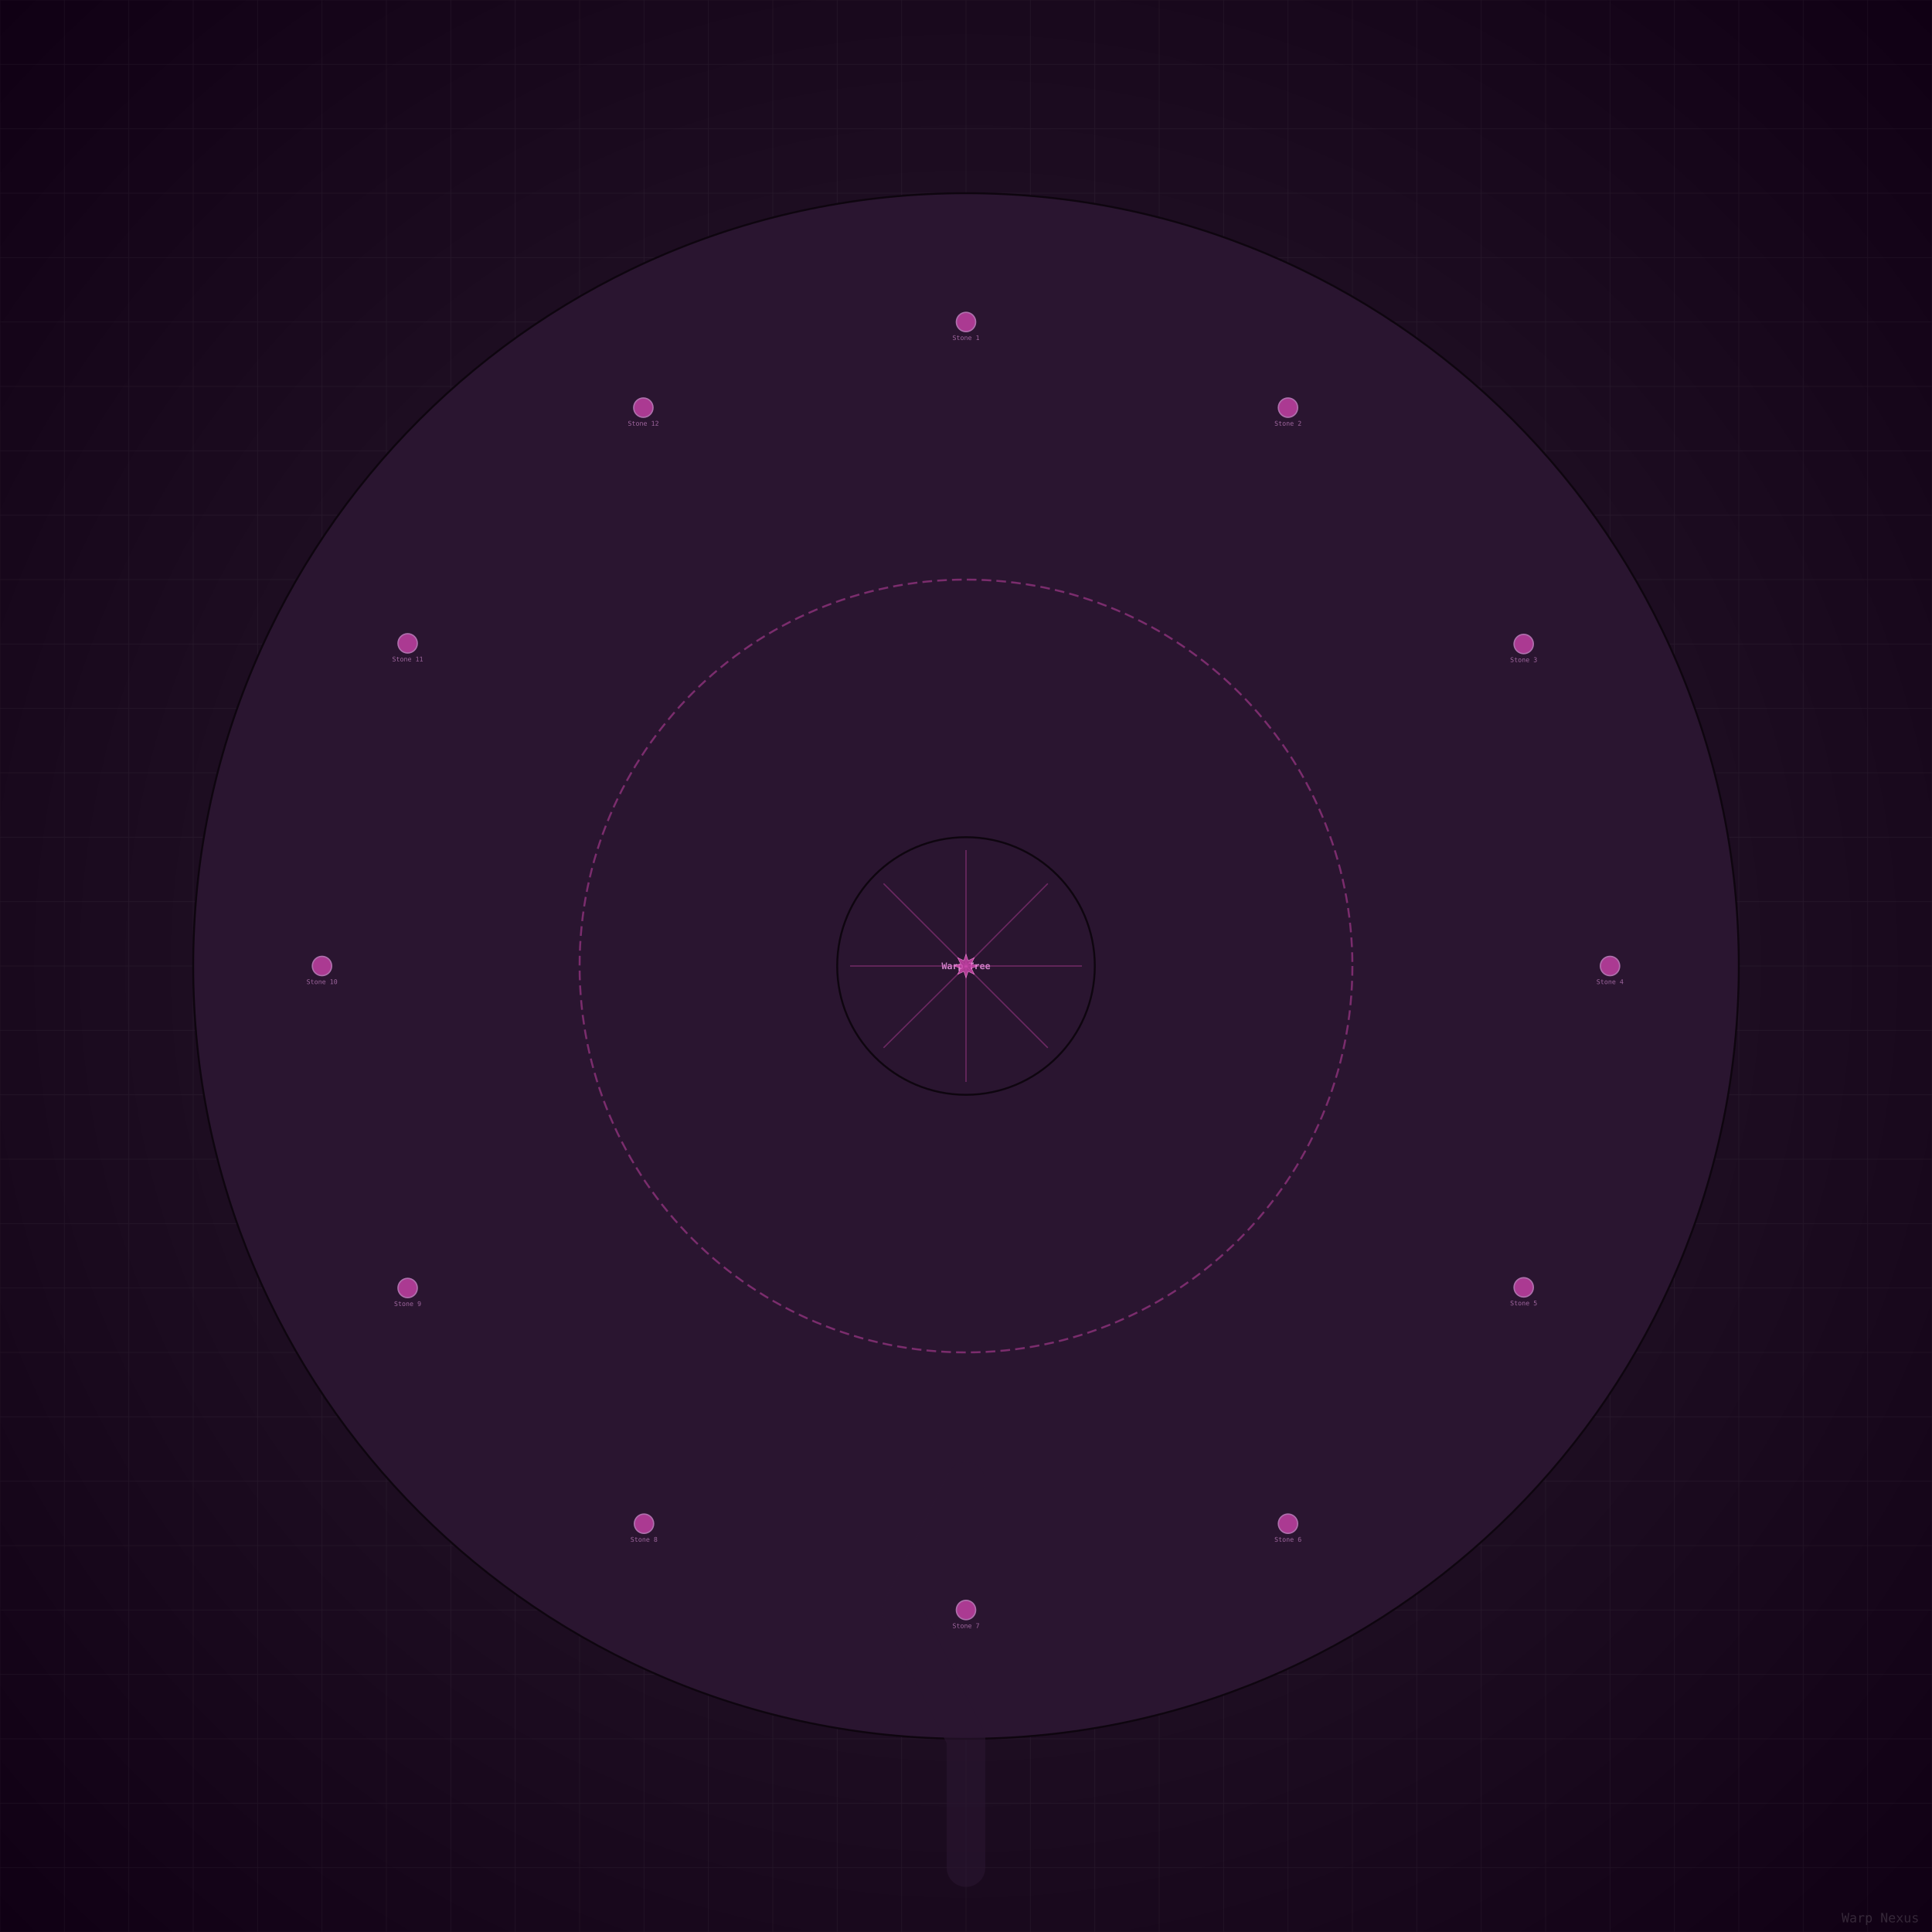
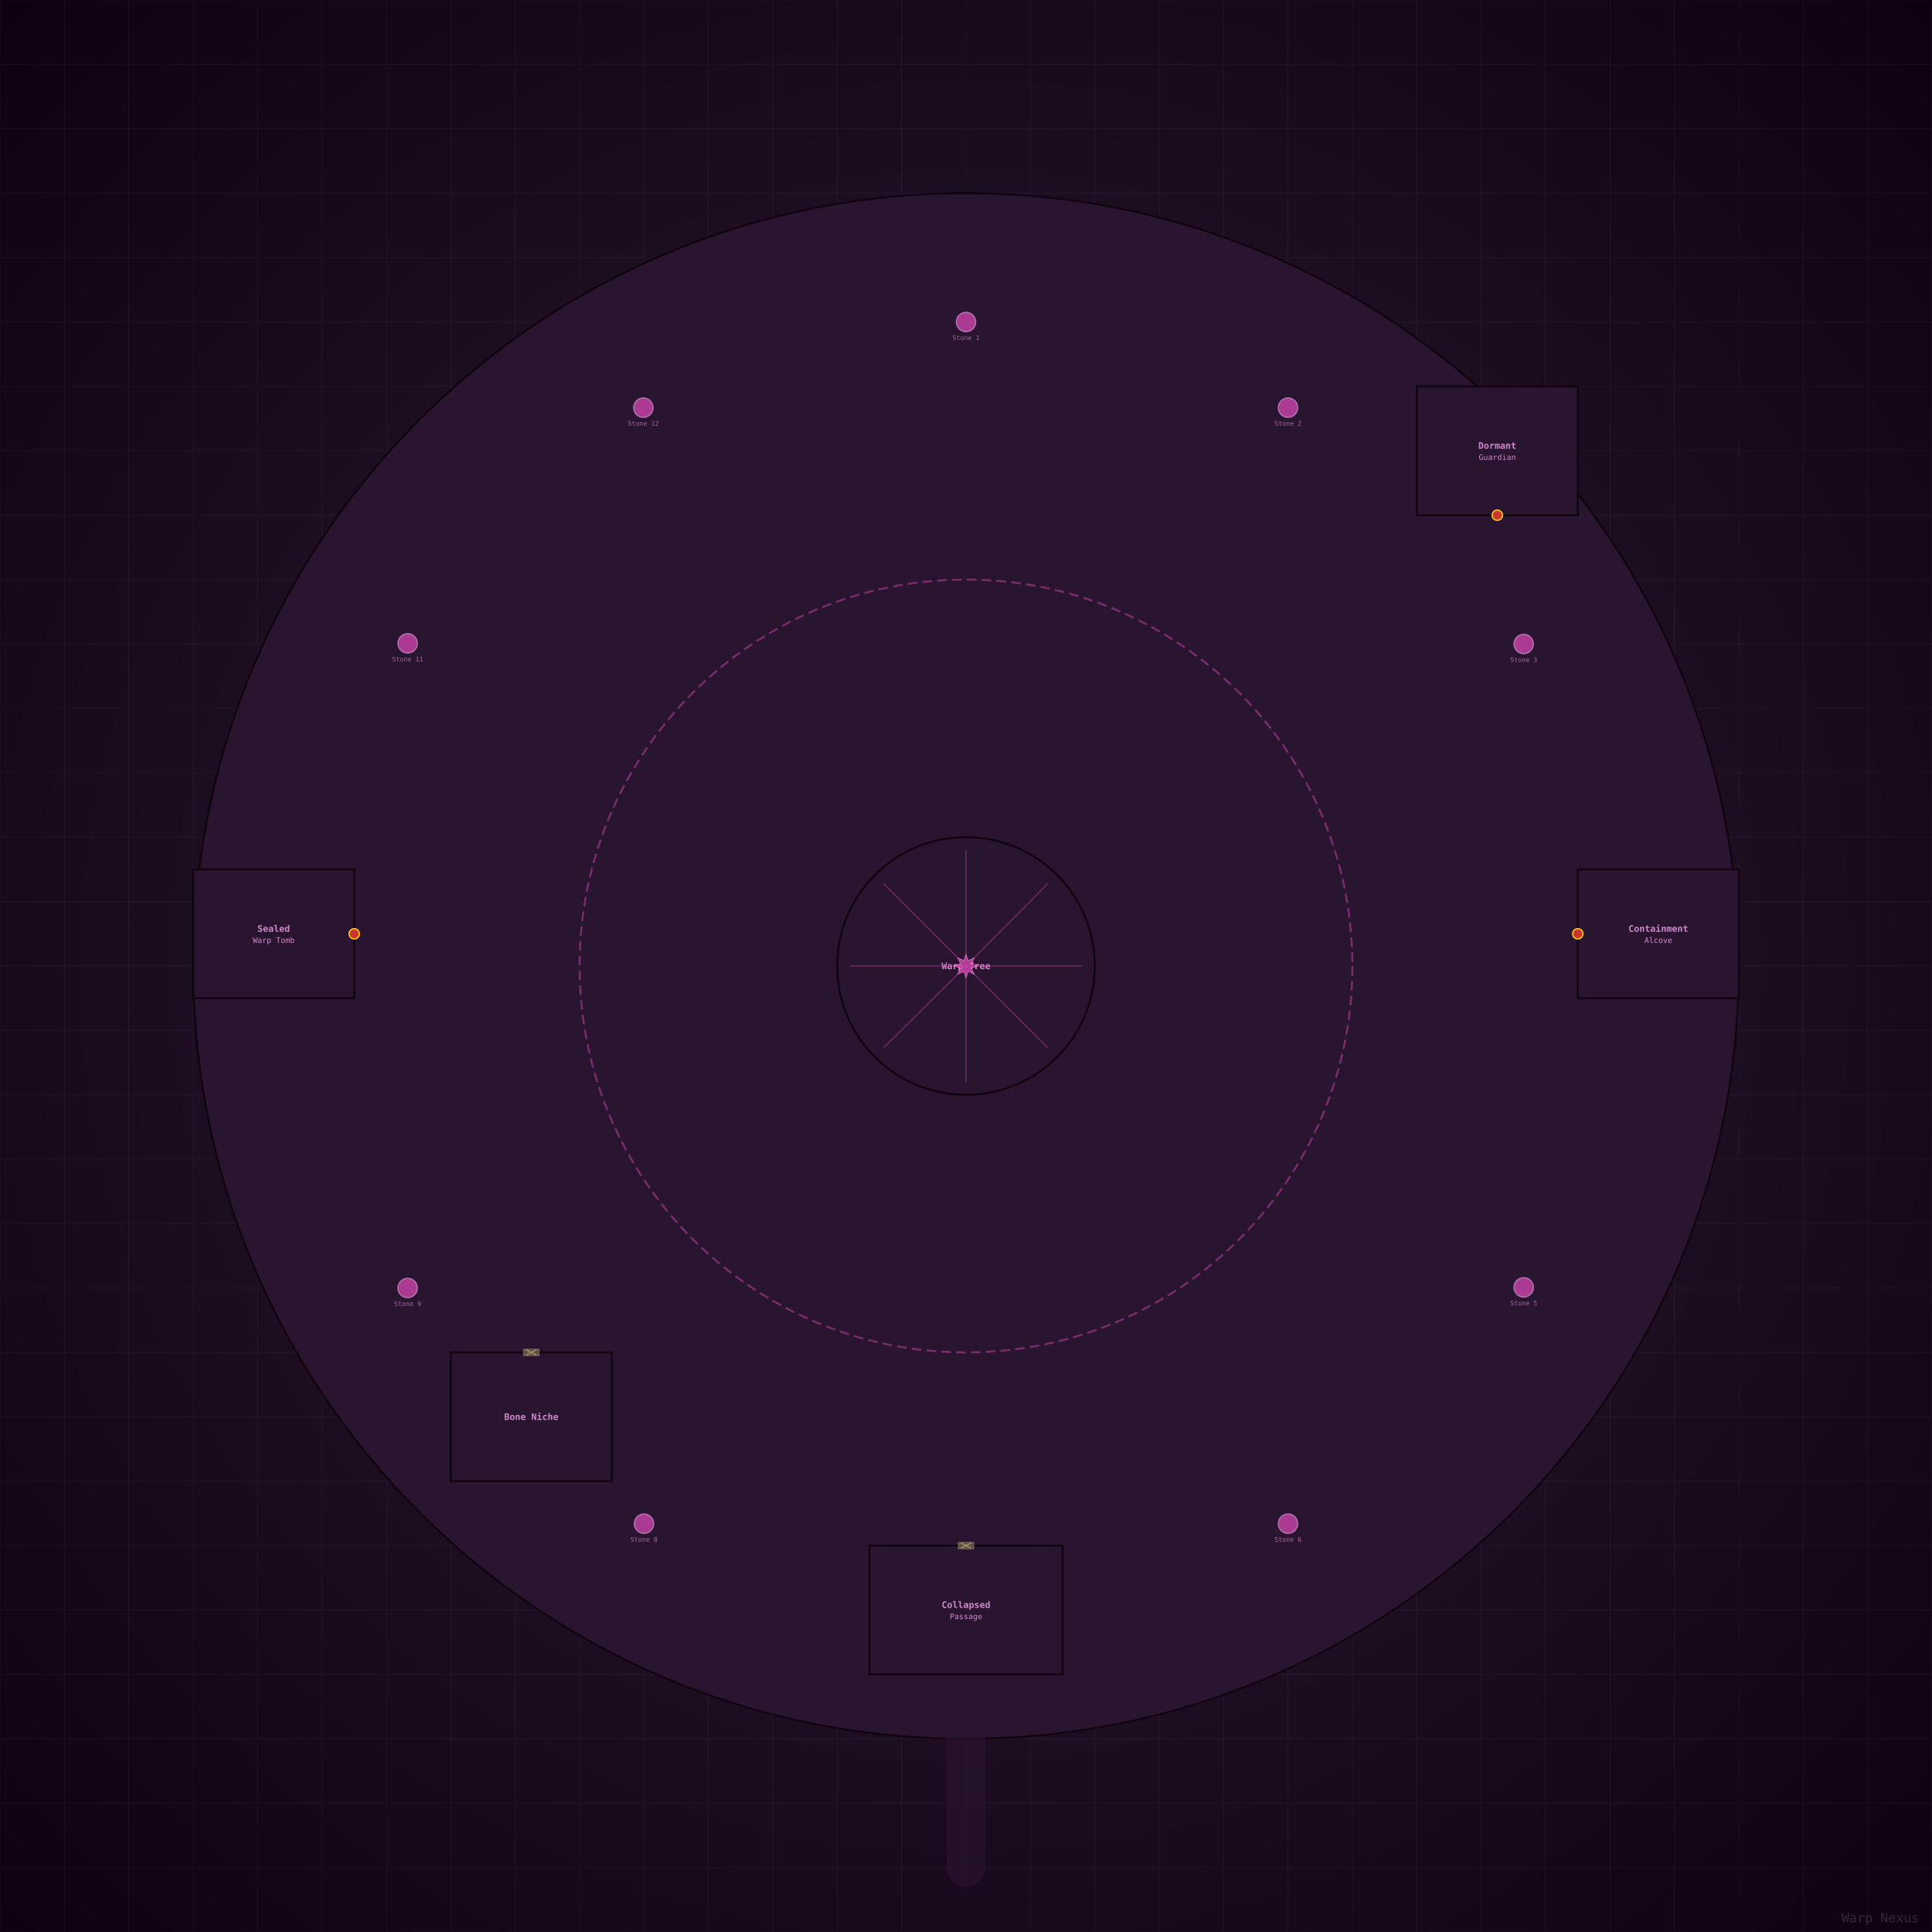
<svg xmlns="http://www.w3.org/2000/svg" viewBox="0 0 3000 3000" width="3000" height="3000">
  <defs>
    <radialGradient id="bgGrad" cx="50%" cy="50%" r="70%">
      <stop offset="0%" stop-color="#2e1e32" />
      <stop offset="100%" stop-color="#100014" />
    </radialGradient>
  </defs>
  <rect x="0" y="0" width="3000" height="3000" fill="url(#bgGrad)" />
  <g opacity="0.05" stroke="#ffffff" stroke-width="1">
    <line x1="0" y1="0" x2="0" y2="3000" />
    <line x1="100" y1="0" x2="100" y2="3000" />
    <line x1="200" y1="0" x2="200" y2="3000" />
    <line x1="300" y1="0" x2="300" y2="3000" />
    <line x1="400" y1="0" x2="400" y2="3000" />
    <line x1="500" y1="0" x2="500" y2="3000" />
    <line x1="600" y1="0" x2="600" y2="3000" />
    <line x1="700" y1="0" x2="700" y2="3000" />
    <line x1="800" y1="0" x2="800" y2="3000" />
    <line x1="900" y1="0" x2="900" y2="3000" />
    <line x1="1000" y1="0" x2="1000" y2="3000" />
    <line x1="1100" y1="0" x2="1100" y2="3000" />
    <line x1="1200" y1="0" x2="1200" y2="3000" />
    <line x1="1300" y1="0" x2="1300" y2="3000" />
    <line x1="1400" y1="0" x2="1400" y2="3000" />
    <line x1="1500" y1="0" x2="1500" y2="3000" />
    <line x1="1600" y1="0" x2="1600" y2="3000" />
    <line x1="1700" y1="0" x2="1700" y2="3000" />
    <line x1="1800" y1="0" x2="1800" y2="3000" />
    <line x1="1900" y1="0" x2="1900" y2="3000" />
    <line x1="2000" y1="0" x2="2000" y2="3000" />
    <line x1="2100" y1="0" x2="2100" y2="3000" />
    <line x1="2200" y1="0" x2="2200" y2="3000" />
    <line x1="2300" y1="0" x2="2300" y2="3000" />
    <line x1="2400" y1="0" x2="2400" y2="3000" />
    <line x1="2500" y1="0" x2="2500" y2="3000" />
    <line x1="2600" y1="0" x2="2600" y2="3000" />
    <line x1="2700" y1="0" x2="2700" y2="3000" />
    <line x1="2800" y1="0" x2="2800" y2="3000" />
    <line x1="2900" y1="0" x2="2900" y2="3000" />
    <line x1="3000" y1="0" x2="3000" y2="3000" />
    <line x1="0" y1="0" x2="3000" y2="0" />
    <line x1="0" y1="100" x2="3000" y2="100" />
    <line x1="0" y1="200" x2="3000" y2="200" />
    <line x1="0" y1="300" x2="3000" y2="300" />
    <line x1="0" y1="400" x2="3000" y2="400" />
    <line x1="0" y1="500" x2="3000" y2="500" />
    <line x1="0" y1="600" x2="3000" y2="600" />
    <line x1="0" y1="700" x2="3000" y2="700" />
    <line x1="0" y1="800" x2="3000" y2="800" />
    <line x1="0" y1="900" x2="3000" y2="900" />
    <line x1="0" y1="1000" x2="3000" y2="1000" />
    <line x1="0" y1="1100" x2="3000" y2="1100" />
    <line x1="0" y1="1200" x2="3000" y2="1200" />
    <line x1="0" y1="1300" x2="3000" y2="1300" />
    <line x1="0" y1="1400" x2="3000" y2="1400" />
    <line x1="0" y1="1500" x2="3000" y2="1500" />
    <line x1="0" y1="1600" x2="3000" y2="1600" />
    <line x1="0" y1="1700" x2="3000" y2="1700" />
    <line x1="0" y1="1800" x2="3000" y2="1800" />
    <line x1="0" y1="1900" x2="3000" y2="1900" />
    <line x1="0" y1="2000" x2="3000" y2="2000" />
    <line x1="0" y1="2100" x2="3000" y2="2100" />
    <line x1="0" y1="2200" x2="3000" y2="2200" />
    <line x1="0" y1="2300" x2="3000" y2="2300" />
    <line x1="0" y1="2400" x2="3000" y2="2400" />
    <line x1="0" y1="2500" x2="3000" y2="2500" />
    <line x1="0" y1="2600" x2="3000" y2="2600" />
    <line x1="0" y1="2700" x2="3000" y2="2700" />
    <line x1="0" y1="2800" x2="3000" y2="2800" />
    <line x1="0" y1="2900" x2="3000" y2="2900" />
    <line x1="0" y1="3000" x2="3000" y2="3000" />
  </g>
  <circle cx="1500" cy="1500" r="1200" fill="#2a1530" stroke="#0e050f" stroke-width="3" />
  <circle cx="1500" cy="1500" r="600" fill="none" stroke="#cc44aa" stroke-width="3" stroke-dasharray="15,8" opacity="0.5" />
  <circle cx="1500" cy="500" r="15" fill="#cc44aa" stroke="#d088cc" stroke-width="2" opacity="0.8" />
  <text x="1500" y="528" fill="#d088cc" font-size="10" text-anchor="middle" font-family="monospace" opacity="0.7">Stone 1</text>
  <circle cx="2000" cy="633" r="15" fill="#cc44aa" stroke="#d088cc" stroke-width="2" opacity="0.8" />
  <text x="2000" y="661" fill="#d088cc" font-size="10" text-anchor="middle" font-family="monospace" opacity="0.7">Stone 2</text>
  <circle cx="2366" cy="1000" r="15" fill="#cc44aa" stroke="#d088cc" stroke-width="2" opacity="0.8" />
  <text x="2366" y="1028" fill="#d088cc" font-size="10" text-anchor="middle" font-family="monospace" opacity="0.7">Stone 3</text>
  <circle cx="2500" cy="1500" r="15" fill="#cc44aa" stroke="#d088cc" stroke-width="2" opacity="0.8" />
  <text x="2500" y="1528" fill="#d088cc" font-size="10" text-anchor="middle" font-family="monospace" opacity="0.7">Stone 4</text>
  <circle cx="2366" cy="1999" r="15" fill="#cc44aa" stroke="#d088cc" stroke-width="2" opacity="0.8" />
  <text x="2366" y="2027" fill="#d088cc" font-size="10" text-anchor="middle" font-family="monospace" opacity="0.7">Stone 5</text>
  <circle cx="2000" cy="2366" r="15" fill="#cc44aa" stroke="#d088cc" stroke-width="2" opacity="0.8" />
  <text x="2000" y="2394" fill="#d088cc" font-size="10" text-anchor="middle" font-family="monospace" opacity="0.7">Stone 6</text>
  <circle cx="1500" cy="2500" r="15" fill="#cc44aa" stroke="#d088cc" stroke-width="2" opacity="0.8" />
  <text x="1500" y="2528" fill="#d088cc" font-size="10" text-anchor="middle" font-family="monospace" opacity="0.7">Stone 7</text>
  <circle cx="1000" cy="2366" r="15" fill="#cc44aa" stroke="#d088cc" stroke-width="2" opacity="0.8" />
  <text x="1000" y="2394" fill="#d088cc" font-size="10" text-anchor="middle" font-family="monospace" opacity="0.7">Stone 8</text>
  <circle cx="633" cy="2000" r="15" fill="#cc44aa" stroke="#d088cc" stroke-width="2" opacity="0.8" />
  <text x="633" y="2028" fill="#d088cc" font-size="10" text-anchor="middle" font-family="monospace" opacity="0.7">Stone 9</text>
  <circle cx="500" cy="1500" r="15" fill="#cc44aa" stroke="#d088cc" stroke-width="2" opacity="0.8" />
  <text x="500" y="1528" fill="#d088cc" font-size="10" text-anchor="middle" font-family="monospace" opacity="0.7">Stone 10</text>
  <circle cx="633" cy="999" r="15" fill="#cc44aa" stroke="#d088cc" stroke-width="2" opacity="0.8" />
  <text x="633" y="1027" fill="#d088cc" font-size="10" text-anchor="middle" font-family="monospace" opacity="0.7">Stone 11</text>
  <circle cx="999" cy="633" r="15" fill="#cc44aa" stroke="#d088cc" stroke-width="2" opacity="0.8" />
  <text x="999" y="661" fill="#d088cc" font-size="10" text-anchor="middle" font-family="monospace" opacity="0.7">Stone 12</text>
  <circle cx="1500" cy="1500" r="200" fill="#2a1530" stroke="#0e050f" stroke-width="3" />
  <text x="1500" y="1500" fill="#d088cc" font-size="14" font-weight="bold" text-anchor="middle" dominant-baseline="central" font-family="monospace">Warp-Tree</text>
  <line x1="1500" y1="1500" x2="1680" y2="1500" stroke="#cc44aa" stroke-width="2" opacity="0.4" />
  <line x1="1500" y1="1500" x2="1627" y2="1627" stroke="#cc44aa" stroke-width="2" opacity="0.4" />
  <line x1="1500" y1="1500" x2="1500" y2="1680" stroke="#cc44aa" stroke-width="2" opacity="0.4" />
  <line x1="1500" y1="1500" x2="1372" y2="1627" stroke="#cc44aa" stroke-width="2" opacity="0.4" />
  <line x1="1500" y1="1500" x2="1320" y2="1500" stroke="#cc44aa" stroke-width="2" opacity="0.4" />
  <line x1="1500" y1="1500" x2="1372" y2="1372" stroke="#cc44aa" stroke-width="2" opacity="0.4" />
  <line x1="1500" y1="1500" x2="1500" y2="1320" stroke="#cc44aa" stroke-width="2" opacity="0.4" />
  <line x1="1500" y1="1500" x2="1627" y2="1372" stroke="#cc44aa" stroke-width="2" opacity="0.4" />
  <polyline points="1500,2900 1500,2700 1400,2500 1500,2300" fill="none" stroke="#2a1530" stroke-width="60" stroke-linecap="round" stroke-linejoin="round" opacity="0.6" />
  <polygon points="1500.0,1482.0 1503.4,1491.7 1512.7,1487.3 1508.3,1496.6 1518.0,1500.0 1508.3,1503.4 1512.7,1512.7 1503.4,1508.3 1500.0,1518.0 1496.6,1508.3 1487.3,1512.7 1491.7,1503.4 1482.0,1500.0 1491.7,1496.6 1487.3,1487.3 1496.6,1491.7" fill="#cc44aa" stroke="#ff88dd" stroke-width="1" opacity="0.8" />
+   <rect x="300" y="1350" width="250" height="200" fill="#2a1530" stroke="#0e050f" stroke-width="3" />
+   <text x="425" y="1442" fill="#d088cc" font-size="14" font-weight="bold" text-anchor="middle" dominant-baseline="central" font-family="monospace">Sealed</text>
+   <text x="425" y="1460" fill="#d088cc" font-size="12" text-anchor="middle" dominant-baseline="central" font-family="monospace">Warp Tomb</text>
+   <circle cx="550" cy="1450" r="8" fill="#cc3333" stroke="#ffcc00" stroke-width="2" />
+   <rect x="2450" y="1350" width="250" height="200" fill="#2a1530" stroke="#0e050f" stroke-width="3" />
+   <text x="2575" y="1442" fill="#d088cc" font-size="14" font-weight="bold" text-anchor="middle" dominant-baseline="central" font-family="monospace">Containment</text>
+   <text x="2575" y="1460" fill="#d088cc" font-size="12" text-anchor="middle" dominant-baseline="central" font-family="monospace">Alcove</text>
+   <circle cx="2450" cy="1450" r="8" fill="#cc3333" stroke="#ffcc00" stroke-width="2" />
+   <rect x="1350" y="2400" width="300" height="200" fill="#2a1530" stroke="#0e050f" stroke-width="3" />
+   <text x="1500" y="2492" fill="#d088cc" font-size="14" font-weight="bold" text-anchor="middle" dominant-baseline="central" font-family="monospace">Collapsed</text>
+   <text x="1500" y="2510" fill="#d088cc" font-size="12" text-anchor="middle" dominant-baseline="central" font-family="monospace">Passage</text>
+   <rect x="1488" y="2395" width="24" height="10" fill="#555544" stroke="#887766" stroke-width="1" />
+   <line x1="1492" y1="2396" x2="1508" y2="2404" stroke="#aa8866" stroke-width="2" />
+   <line x1="1508" y1="2396" x2="1492" y2="2404" stroke="#aa8866" stroke-width="2" />
+   <rect x="700" y="2100" width="250" height="200" fill="#2a1530" stroke="#0e050f" stroke-width="3" />
+   <text x="825" y="2200" fill="#d088cc" font-size="14" font-weight="bold" text-anchor="middle" dominant-baseline="central" font-family="monospace">Bone Niche</text>
+   <rect x="813" y="2095" width="24" height="10" fill="#555544" stroke="#887766" stroke-width="1" />
+   <line x1="817" y1="2096" x2="833" y2="2104" stroke="#aa8866" stroke-width="2" />
+   <line x1="833" y1="2096" x2="817" y2="2104" stroke="#aa8866" stroke-width="2" />
+   <rect x="2200" y="600" width="250" height="200" fill="#2a1530" stroke="#0e050f" stroke-width="3" />
+   <text x="2325" y="692" fill="#d088cc" font-size="14" font-weight="bold" text-anchor="middle" dominant-baseline="central" font-family="monospace">Dormant</text>
+   <text x="2325" y="710" fill="#d088cc" font-size="12" text-anchor="middle" dominant-baseline="central" font-family="monospace">Guardian</text>
+   <circle cx="2325" cy="800" r="8" fill="#cc3333" stroke="#ffcc00" stroke-width="2" />
  <text x="2980" y="2985" fill="#ffffff" font-size="20" text-anchor="end" font-family="monospace" opacity="0.15">Warp Nexus</text>
</svg>
